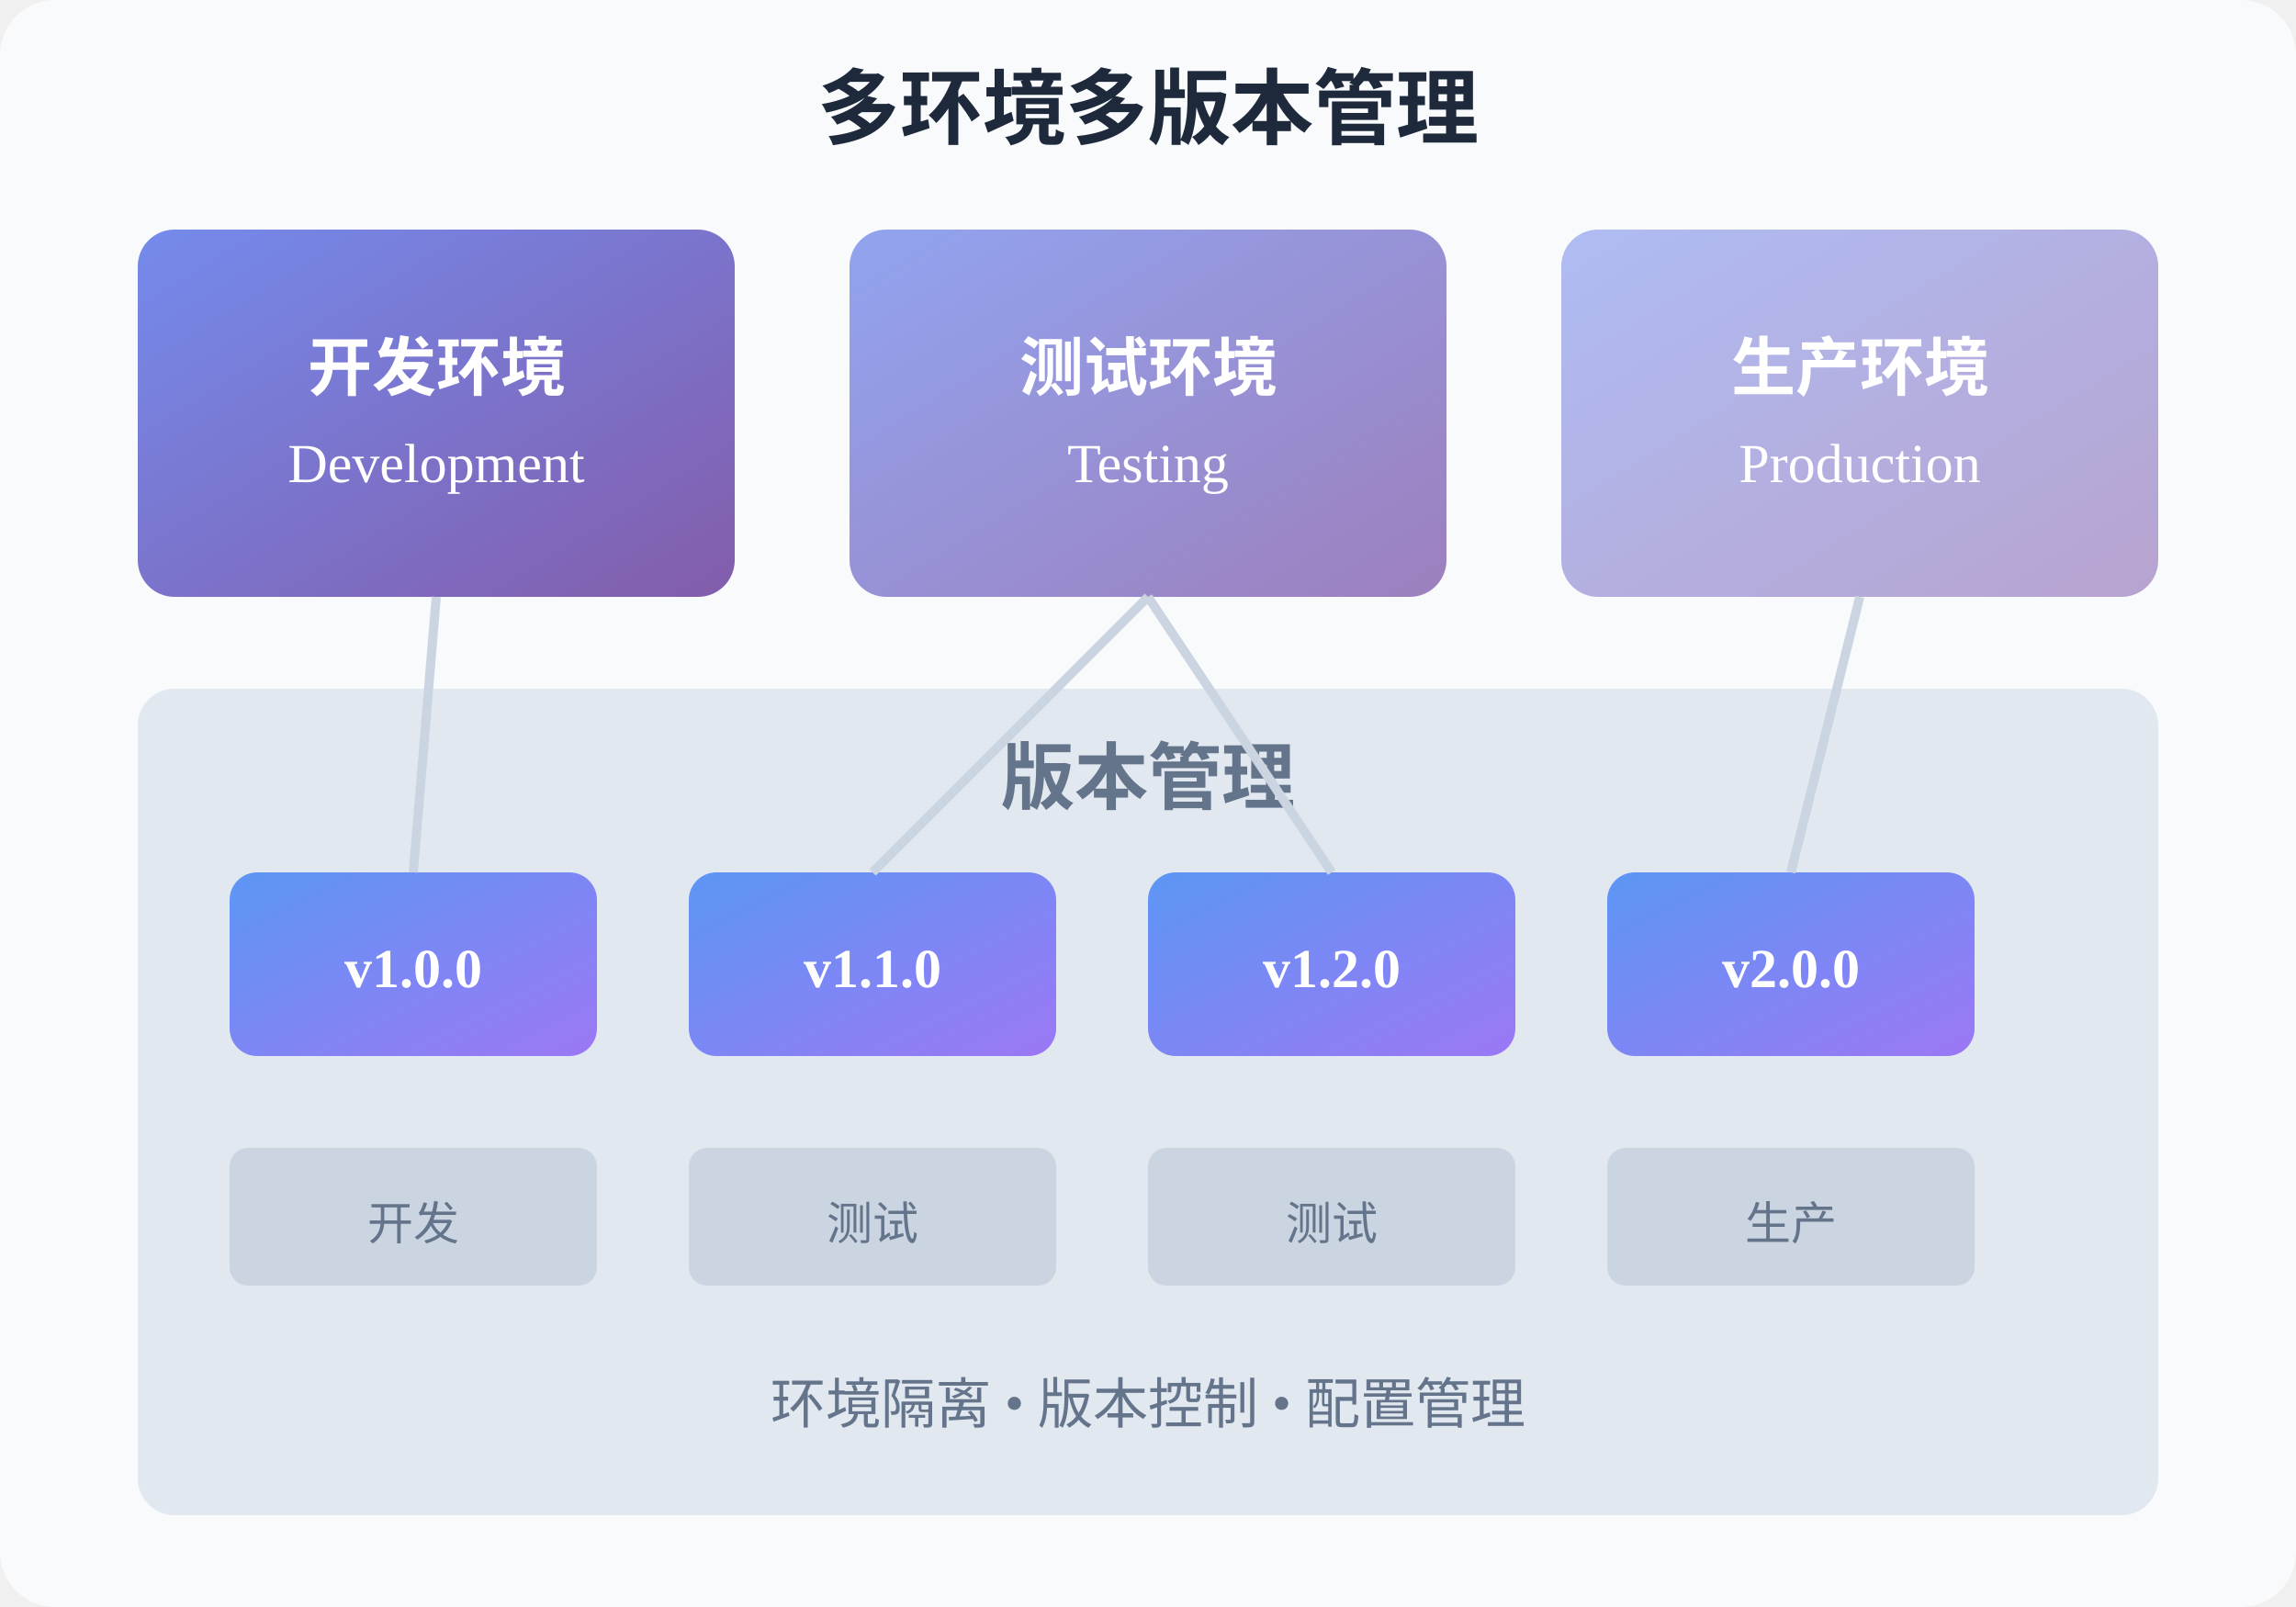
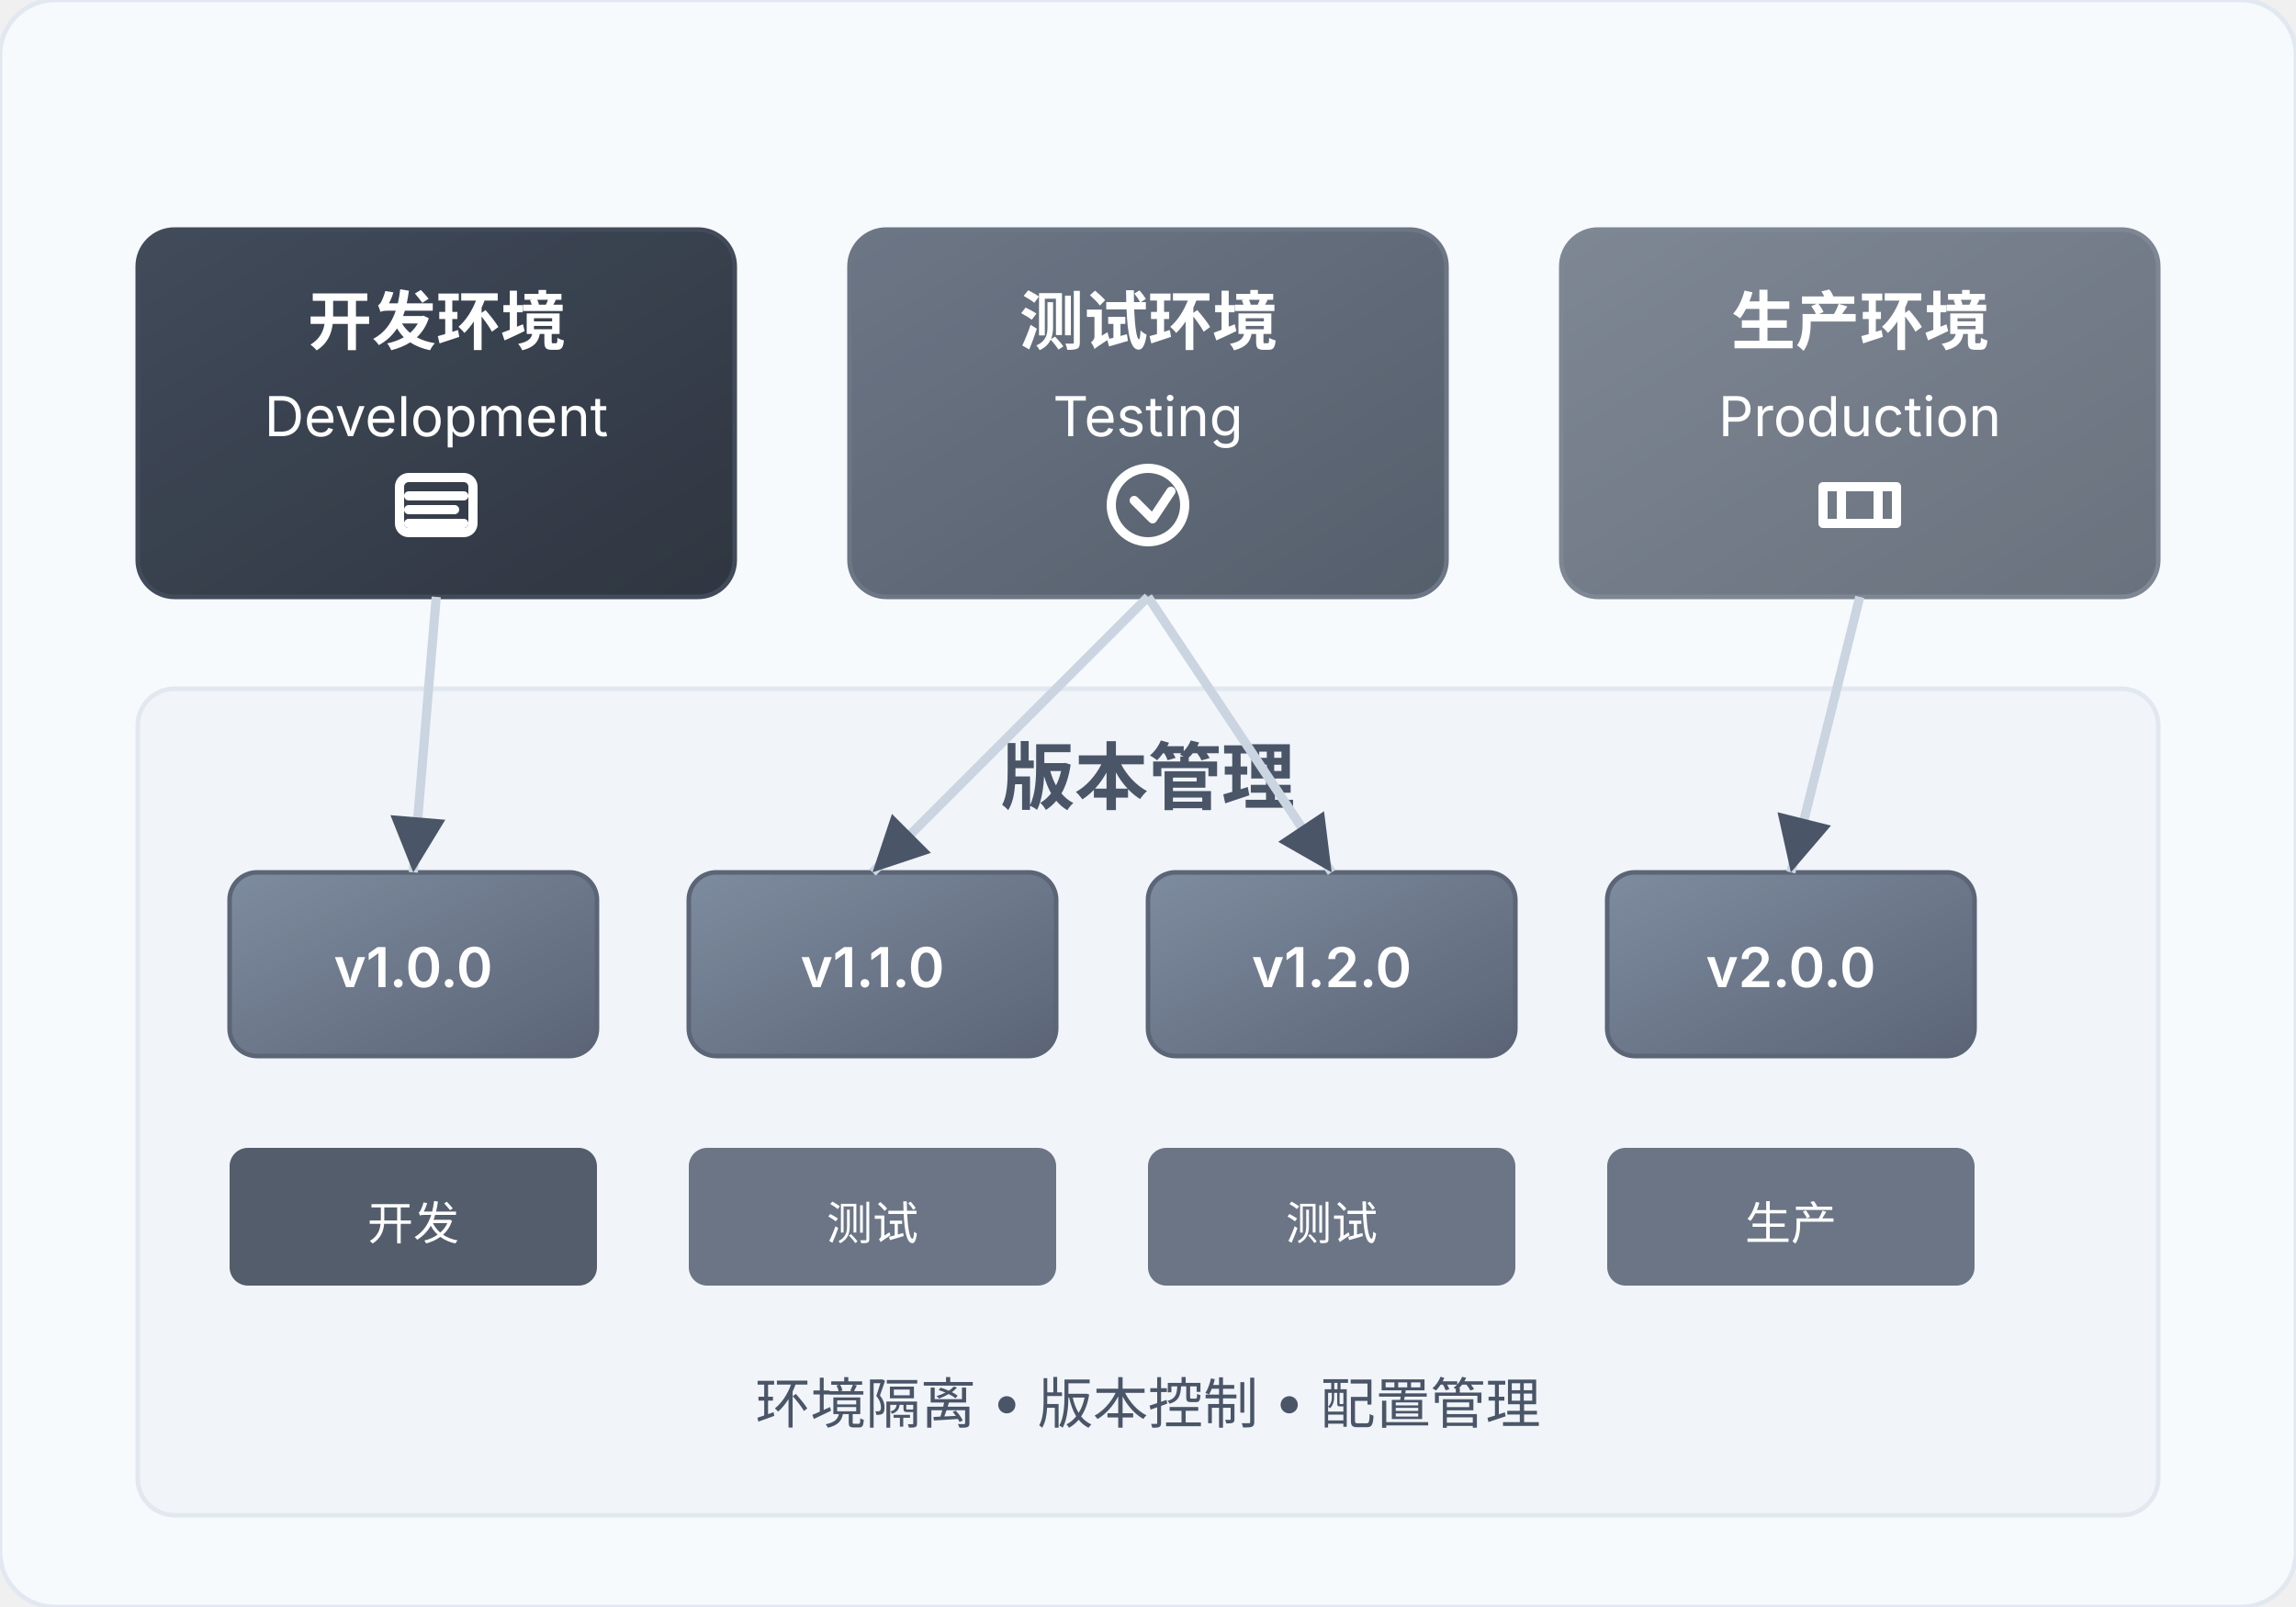
<svg xmlns="http://www.w3.org/2000/svg" width="500" height="350" viewBox="0 0 500 350">
  <defs>
-     <linearGradient id="grad1" x1="0%" y1="0%" x2="100%" y2="100%">
-       <stop offset="0%" style="stop-color:#667eea;stop-opacity:1" />
-       <stop offset="100%" style="stop-color:#764ba2;stop-opacity:1" />
+     <linearGradient id="primaryGradient" x1="0%" y1="0%" x2="100%" y2="100%">
+       <stop offset="0%" style="stop-color:#4a5568;stop-opacity:1" />
+       <stop offset="100%" style="stop-color:#2d3748;stop-opacity:1" />
    </linearGradient>
-     <linearGradient id="grad2" x1="0%" y1="0%" x2="100%" y2="100%">
-       <stop offset="0%" style="stop-color:#3b82f6;stop-opacity:1" />
-       <stop offset="100%" style="stop-color:#8b5cf6;stop-opacity:1" />
+     <linearGradient id="secondaryGradient" x1="0%" y1="0%" x2="100%" y2="100%">
+       <stop offset="0%" style="stop-color:#718096;stop-opacity:1" />
+       <stop offset="100%" style="stop-color:#4a5568;stop-opacity:1" />
    </linearGradient>
+     <linearGradient id="successGradient" x1="0%" y1="0%" x2="100%" y2="100%">
+       <stop offset="0%" style="stop-color:#2d3748;stop-opacity:1" />
+       <stop offset="100%" style="stop-color:#1a202c;stop-opacity:1" />
+     </linearGradient>
+     <linearGradient id="warningGradient" x1="0%" y1="0%" x2="100%" y2="100%">
+       <stop offset="0%" style="stop-color:#4a5568;stop-opacity:1" />
+       <stop offset="100%" style="stop-color:#2d3748;stop-opacity:1" />
+     </linearGradient>
+     <marker id="flowArrow" markerWidth="8" markerHeight="8" refX="6" refY="3" orient="auto">
+       <path d="M0,0 L0,6 L6,3 z" fill="#4a5568" />
+     </marker>
  </defs>
-   <rect width="500" height="350" fill="#f8fafc" rx="12" />
-   <text x="250" y="30" text-anchor="middle" fill="#1e293b" font-size="18" font-weight="bold">多环境多版本管理</text>
-   <rect x="30" y="50" width="130" height="80" fill="url(#grad1)" opacity="0.9" rx="8" />
-   <text x="95" y="85" text-anchor="middle" fill="white" font-size="14" font-weight="bold">开发环境</text>
-   <text x="95" y="105" text-anchor="middle" fill="white" font-size="12">Development</text>
-   <rect x="185" y="50" width="130" height="80" fill="url(#grad1)" opacity="0.7" rx="8" />
-   <text x="250" y="85" text-anchor="middle" fill="white" font-size="14" font-weight="bold">测试环境</text>
-   <text x="250" y="105" text-anchor="middle" fill="white" font-size="12">Testing</text>
-   <rect x="340" y="50" width="130" height="80" fill="url(#grad1)" opacity="0.5" rx="8" />
-   <text x="405" y="85" text-anchor="middle" fill="white" font-size="14" font-weight="bold">生产环境</text>
-   <text x="405" y="105" text-anchor="middle" fill="white" font-size="12">Production</text>
-   <rect x="30" y="150" width="440" height="180" fill="#e2e8f0" rx="8" />
-   <text x="250" y="175" text-anchor="middle" fill="#64748b" font-size="16" font-weight="bold">版本管理</text>
-   <rect x="50" y="190" width="80" height="40" fill="url(#grad2)" opacity="0.8" rx="6" />
-   <text x="90" y="215" text-anchor="middle" fill="white" font-size="12" font-weight="bold">v1.0.0</text>
-   <rect x="150" y="190" width="80" height="40" fill="url(#grad2)" opacity="0.8" rx="6" />
-   <text x="190" y="215" text-anchor="middle" fill="white" font-size="12" font-weight="bold">v1.1.0</text>
-   <rect x="250" y="190" width="80" height="40" fill="url(#grad2)" opacity="0.8" rx="6" />
-   <text x="290" y="215" text-anchor="middle" fill="white" font-size="12" font-weight="bold">v1.2.0</text>
-   <rect x="350" y="190" width="80" height="40" fill="url(#grad2)" opacity="0.8" rx="6" />
-   <text x="390" y="215" text-anchor="middle" fill="white" font-size="12" font-weight="bold">v2.0.0</text>
-   <rect x="50" y="250" width="80" height="30" fill="#cbd5e1" rx="4" />
-   <text x="90" y="270" text-anchor="middle" fill="#64748b" font-size="10">开发</text>
-   <rect x="150" y="250" width="80" height="30" fill="#cbd5e1" rx="4" />
-   <text x="190" y="270" text-anchor="middle" fill="#64748b" font-size="10">测试</text>
-   <rect x="250" y="250" width="80" height="30" fill="#cbd5e1" rx="4" />
-   <text x="290" y="270" text-anchor="middle" fill="#64748b" font-size="10">测试</text>
-   <rect x="350" y="250" width="80" height="30" fill="#cbd5e1" rx="4" />
-   <text x="390" y="270" text-anchor="middle" fill="#64748b" font-size="10">生产</text>
-   <line x1="95" y1="130" x2="90" y2="190" stroke="#cbd5e1" stroke-width="2" />
-   <line x1="250" y1="130" x2="190" y2="190" stroke="#cbd5e1" stroke-width="2" />
-   <line x1="250" y1="130" x2="290" y2="190" stroke="#cbd5e1" stroke-width="2" />
-   <line x1="405" y1="130" x2="390" y2="190" stroke="#cbd5e1" stroke-width="2" />
-   <text x="250" y="310" text-anchor="middle" fill="#64748b" font-size="12">环境隔离 • 版本控制 • 配置管理</text>
+   <rect width="500" height="350" fill="#f7fafc" rx="12" stroke="#e2e8f0" stroke-width="1" />
+   <g transform="translate(95, 90)">
+     <rect x="-65" y="-40" width="130" height="80" fill="url(#successGradient)" opacity="0.9" rx="8" stroke="#2d3748" stroke-width="1">
+       <animate attributeName="opacity" values="0.9;1;0.9" dur="3s" repeatCount="indefinite" />
+     </rect>
+     <text x="0" y="-15" text-anchor="middle" fill="white" font-size="14" font-weight="600" font-family="system-ui, -apple-system, sans-serif">开发环境</text>
+     <text x="0" y="5" text-anchor="middle" fill="white" font-size="12" font-family="system-ui, -apple-system, sans-serif">Development</text>
+     <g transform="translate(0, 20)" stroke="white" stroke-width="2" fill="none" stroke-linecap="round" stroke-linejoin="round">
+       <rect x="-8" y="-6" width="16" height="12" rx="2" />
+       <line x1="-6" y1="-2" x2="6" y2="-2" />
+       <line x1="-6" y1="1" x2="4" y2="1" />
+       <line x1="-6" y1="4" x2="6" y2="4" />
+     </g>
+   </g>
+   <g transform="translate(250, 90)">
+     <rect x="-65" y="-40" width="130" height="80" fill="url(#warningGradient)" opacity="0.8" rx="8" stroke="#4a5568" stroke-width="1">
+       <animate attributeName="opacity" values="0.8;1;0.8" dur="3s" repeatCount="indefinite" begin="0.5s" />
+     </rect>
+     <text x="0" y="-15" text-anchor="middle" fill="white" font-size="14" font-weight="600" font-family="system-ui, -apple-system, sans-serif">测试环境</text>
+     <text x="0" y="5" text-anchor="middle" fill="white" font-size="12" font-family="system-ui, -apple-system, sans-serif">Testing</text>
+     <g transform="translate(0, 20)" stroke="white" stroke-width="2" fill="none" stroke-linecap="round" stroke-linejoin="round">
+       <circle cx="0" cy="0" r="8" />
+       <path d="M-3,-1 L1,3 L5,-3" />
+     </g>
+   </g>
+   <g transform="translate(405, 90)">
+     <rect x="-65" y="-40" width="130" height="80" fill="url(#primaryGradient)" opacity="0.7" rx="8" stroke="#4a5568" stroke-width="1">
+       <animate attributeName="opacity" values="0.7;0.9;0.7" dur="3s" repeatCount="indefinite" begin="1s" />
+     </rect>
+     <text x="0" y="-15" text-anchor="middle" fill="white" font-size="14" font-weight="600" font-family="system-ui, -apple-system, sans-serif">生产环境</text>
+     <text x="0" y="5" text-anchor="middle" fill="white" font-size="12" font-family="system-ui, -apple-system, sans-serif">Production</text>
+     <g transform="translate(0, 20)" stroke="white" stroke-width="2" fill="none" stroke-linecap="round" stroke-linejoin="round">
+       <path d="M-8,-4 L8,-4 L8,4 L-8,4 Z" />
+       <line x1="-4" y1="-4" x2="-4" y2="4" />
+       <line x1="4" y1="-4" x2="4" y2="4" />
+     </g>
+   </g>
+   <rect x="30" y="150" width="440" height="180" fill="#f1f5f9" rx="8" stroke="#e2e8f0" stroke-width="1" />
+   <text x="250" y="175" text-anchor="middle" fill="#4a5568" font-size="16" font-weight="600" font-family="system-ui, -apple-system, sans-serif">版本管理</text>
+   <g transform="translate(90, 210)">
+     <rect x="-40" y="-20" width="80" height="40" fill="url(#secondaryGradient)" opacity="0.9" rx="6" stroke="#4a5568" stroke-width="1">
+       <animate attributeName="opacity" values="0.9;1;0.9" dur="3s" repeatCount="indefinite" />
+     </rect>
+     <text x="0" y="5" text-anchor="middle" fill="white" font-size="12" font-weight="600" font-family="system-ui, -apple-system, sans-serif">v1.0.0</text>
+   </g>
+   <g transform="translate(190, 210)">
+     <rect x="-40" y="-20" width="80" height="40" fill="url(#secondaryGradient)" opacity="0.9" rx="6" stroke="#4a5568" stroke-width="1">
+       <animate attributeName="opacity" values="0.9;1;0.9" dur="3s" repeatCount="indefinite" begin="0.5s" />
+     </rect>
+     <text x="0" y="5" text-anchor="middle" fill="white" font-size="12" font-weight="600" font-family="system-ui, -apple-system, sans-serif">v1.1.0</text>
+   </g>
+   <g transform="translate(290, 210)">
+     <rect x="-40" y="-20" width="80" height="40" fill="url(#secondaryGradient)" opacity="0.9" rx="6" stroke="#4a5568" stroke-width="1">
+       <animate attributeName="opacity" values="0.9;1;0.9" dur="3s" repeatCount="indefinite" begin="1s" />
+     </rect>
+     <text x="0" y="5" text-anchor="middle" fill="white" font-size="12" font-weight="600" font-family="system-ui, -apple-system, sans-serif">v1.2.0</text>
+   </g>
+   <g transform="translate(390, 210)">
+     <rect x="-40" y="-20" width="80" height="40" fill="url(#secondaryGradient)" opacity="0.9" rx="6" stroke="#4a5568" stroke-width="1">
+       <animate attributeName="opacity" values="0.9;1;0.9" dur="3s" repeatCount="indefinite" begin="1.5s" />
+     </rect>
+     <text x="0" y="5" text-anchor="middle" fill="white" font-size="12" font-weight="600" font-family="system-ui, -apple-system, sans-serif">v2.0.0</text>
+   </g>
+   <g transform="translate(90, 265)">
+     <rect x="-40" y="-15" width="80" height="30" fill="#2d3748" opacity="0.8" rx="4" />
+     <text x="0" y="5" text-anchor="middle" fill="white" font-size="10" font-weight="500" font-family="system-ui, -apple-system, sans-serif">开发</text>
+   </g>
+   <g transform="translate(190, 265)">
+     <rect x="-40" y="-15" width="80" height="30" fill="#4a5568" opacity="0.8" rx="4" />
+     <text x="0" y="5" text-anchor="middle" fill="white" font-size="10" font-weight="500" font-family="system-ui, -apple-system, sans-serif">测试</text>
+   </g>
+   <g transform="translate(290, 265)">
+     <rect x="-40" y="-15" width="80" height="30" fill="#4a5568" opacity="0.8" rx="4" />
+     <text x="0" y="5" text-anchor="middle" fill="white" font-size="10" font-weight="500" font-family="system-ui, -apple-system, sans-serif">测试</text>
+   </g>
+   <g transform="translate(390, 265)">
+     <rect x="-40" y="-15" width="80" height="30" fill="#4a5568" opacity="0.8" rx="4" />
+     <text x="0" y="5" text-anchor="middle" fill="white" font-size="10" font-weight="500" font-family="system-ui, -apple-system, sans-serif">生产</text>
+   </g>
+   <g stroke="#cbd5e1" stroke-width="2" fill="none" marker-end="url(#flowArrow)">
+     <line x1="95" y1="130" x2="90" y2="190">
+       <animate attributeName="stroke-dasharray" values="0,50;25,50" dur="2s" repeatCount="indefinite" />
+     </line>
+     <line x1="250" y1="130" x2="190" y2="190">
+       <animate attributeName="stroke-dasharray" values="0,50;25,50" dur="2s" repeatCount="indefinite" begin="0.5s" />
+     </line>
+     <line x1="250" y1="130" x2="290" y2="190">
+       <animate attributeName="stroke-dasharray" values="0,50;25,50" dur="2s" repeatCount="indefinite" begin="1s" />
+     </line>
+     <line x1="405" y1="130" x2="390" y2="190">
+       <animate attributeName="stroke-dasharray" values="0,50;25,50" dur="2s" repeatCount="indefinite" begin="1.5s" />
+     </line>
+   </g>
+   <text x="250" y="310" text-anchor="middle" fill="#4a5568" font-size="12" font-family="system-ui, -apple-system, sans-serif">环境隔离 • 版本控制 • 配置管理</text>
</svg>
